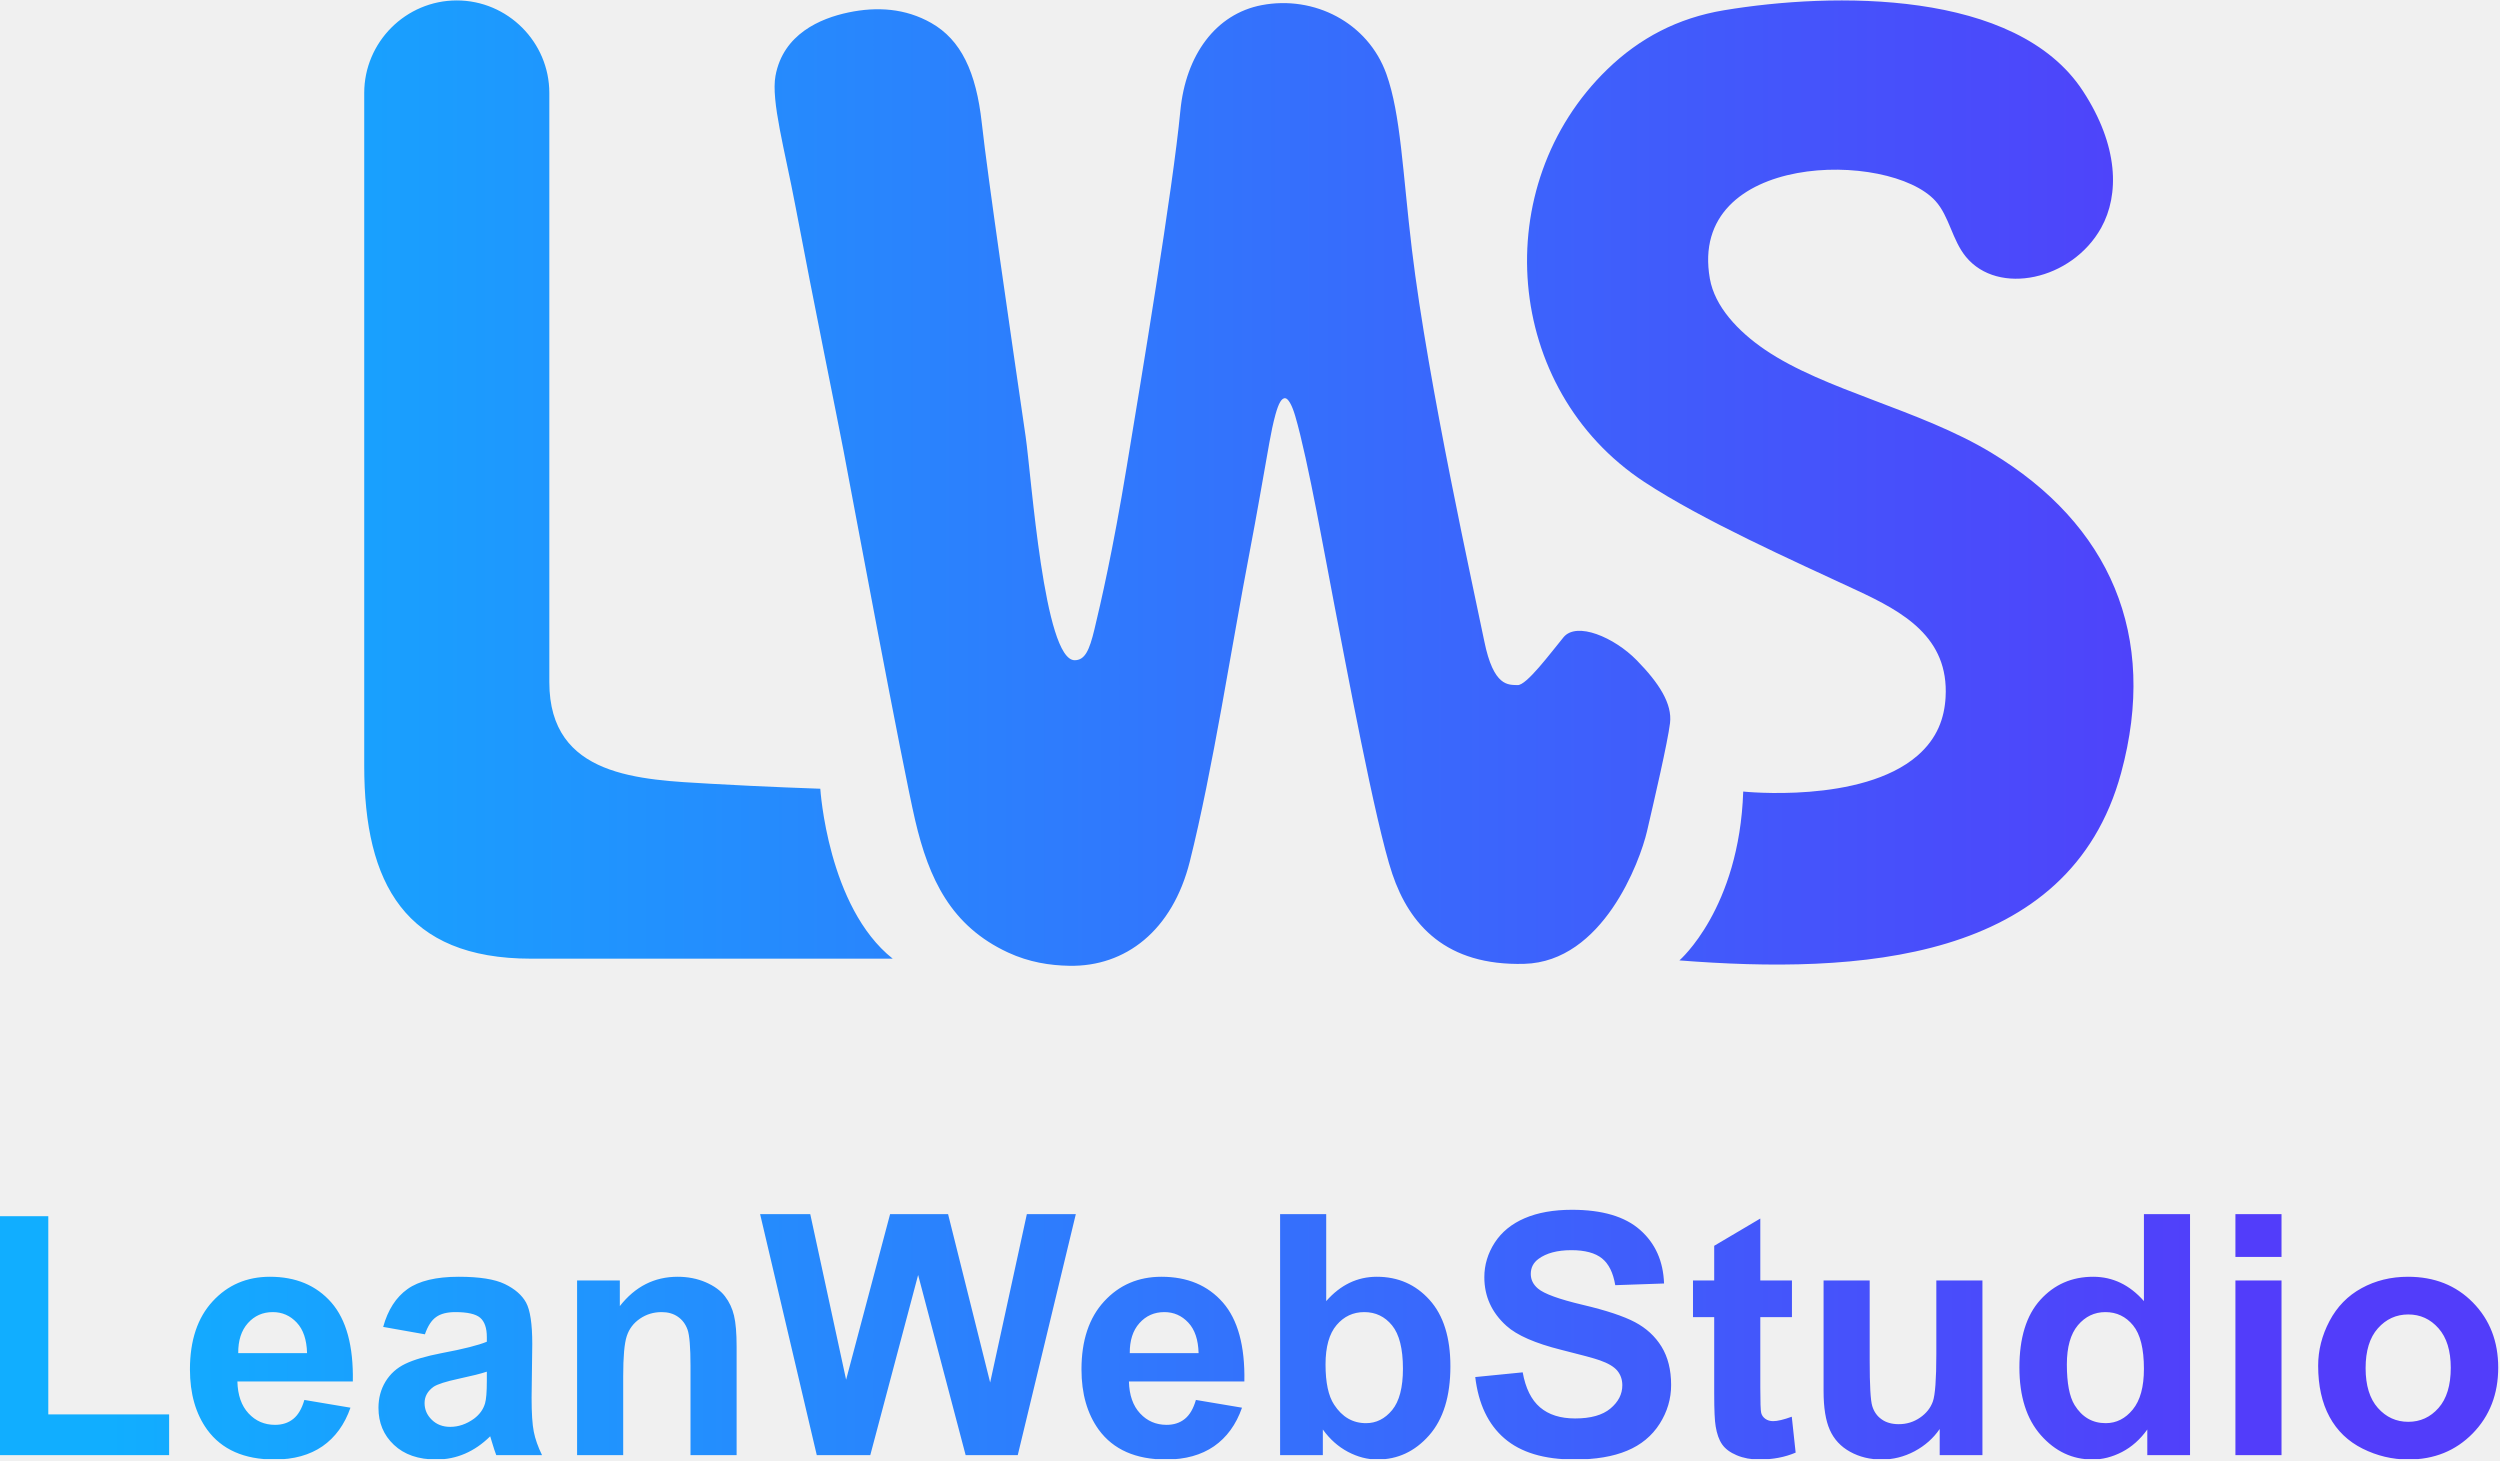
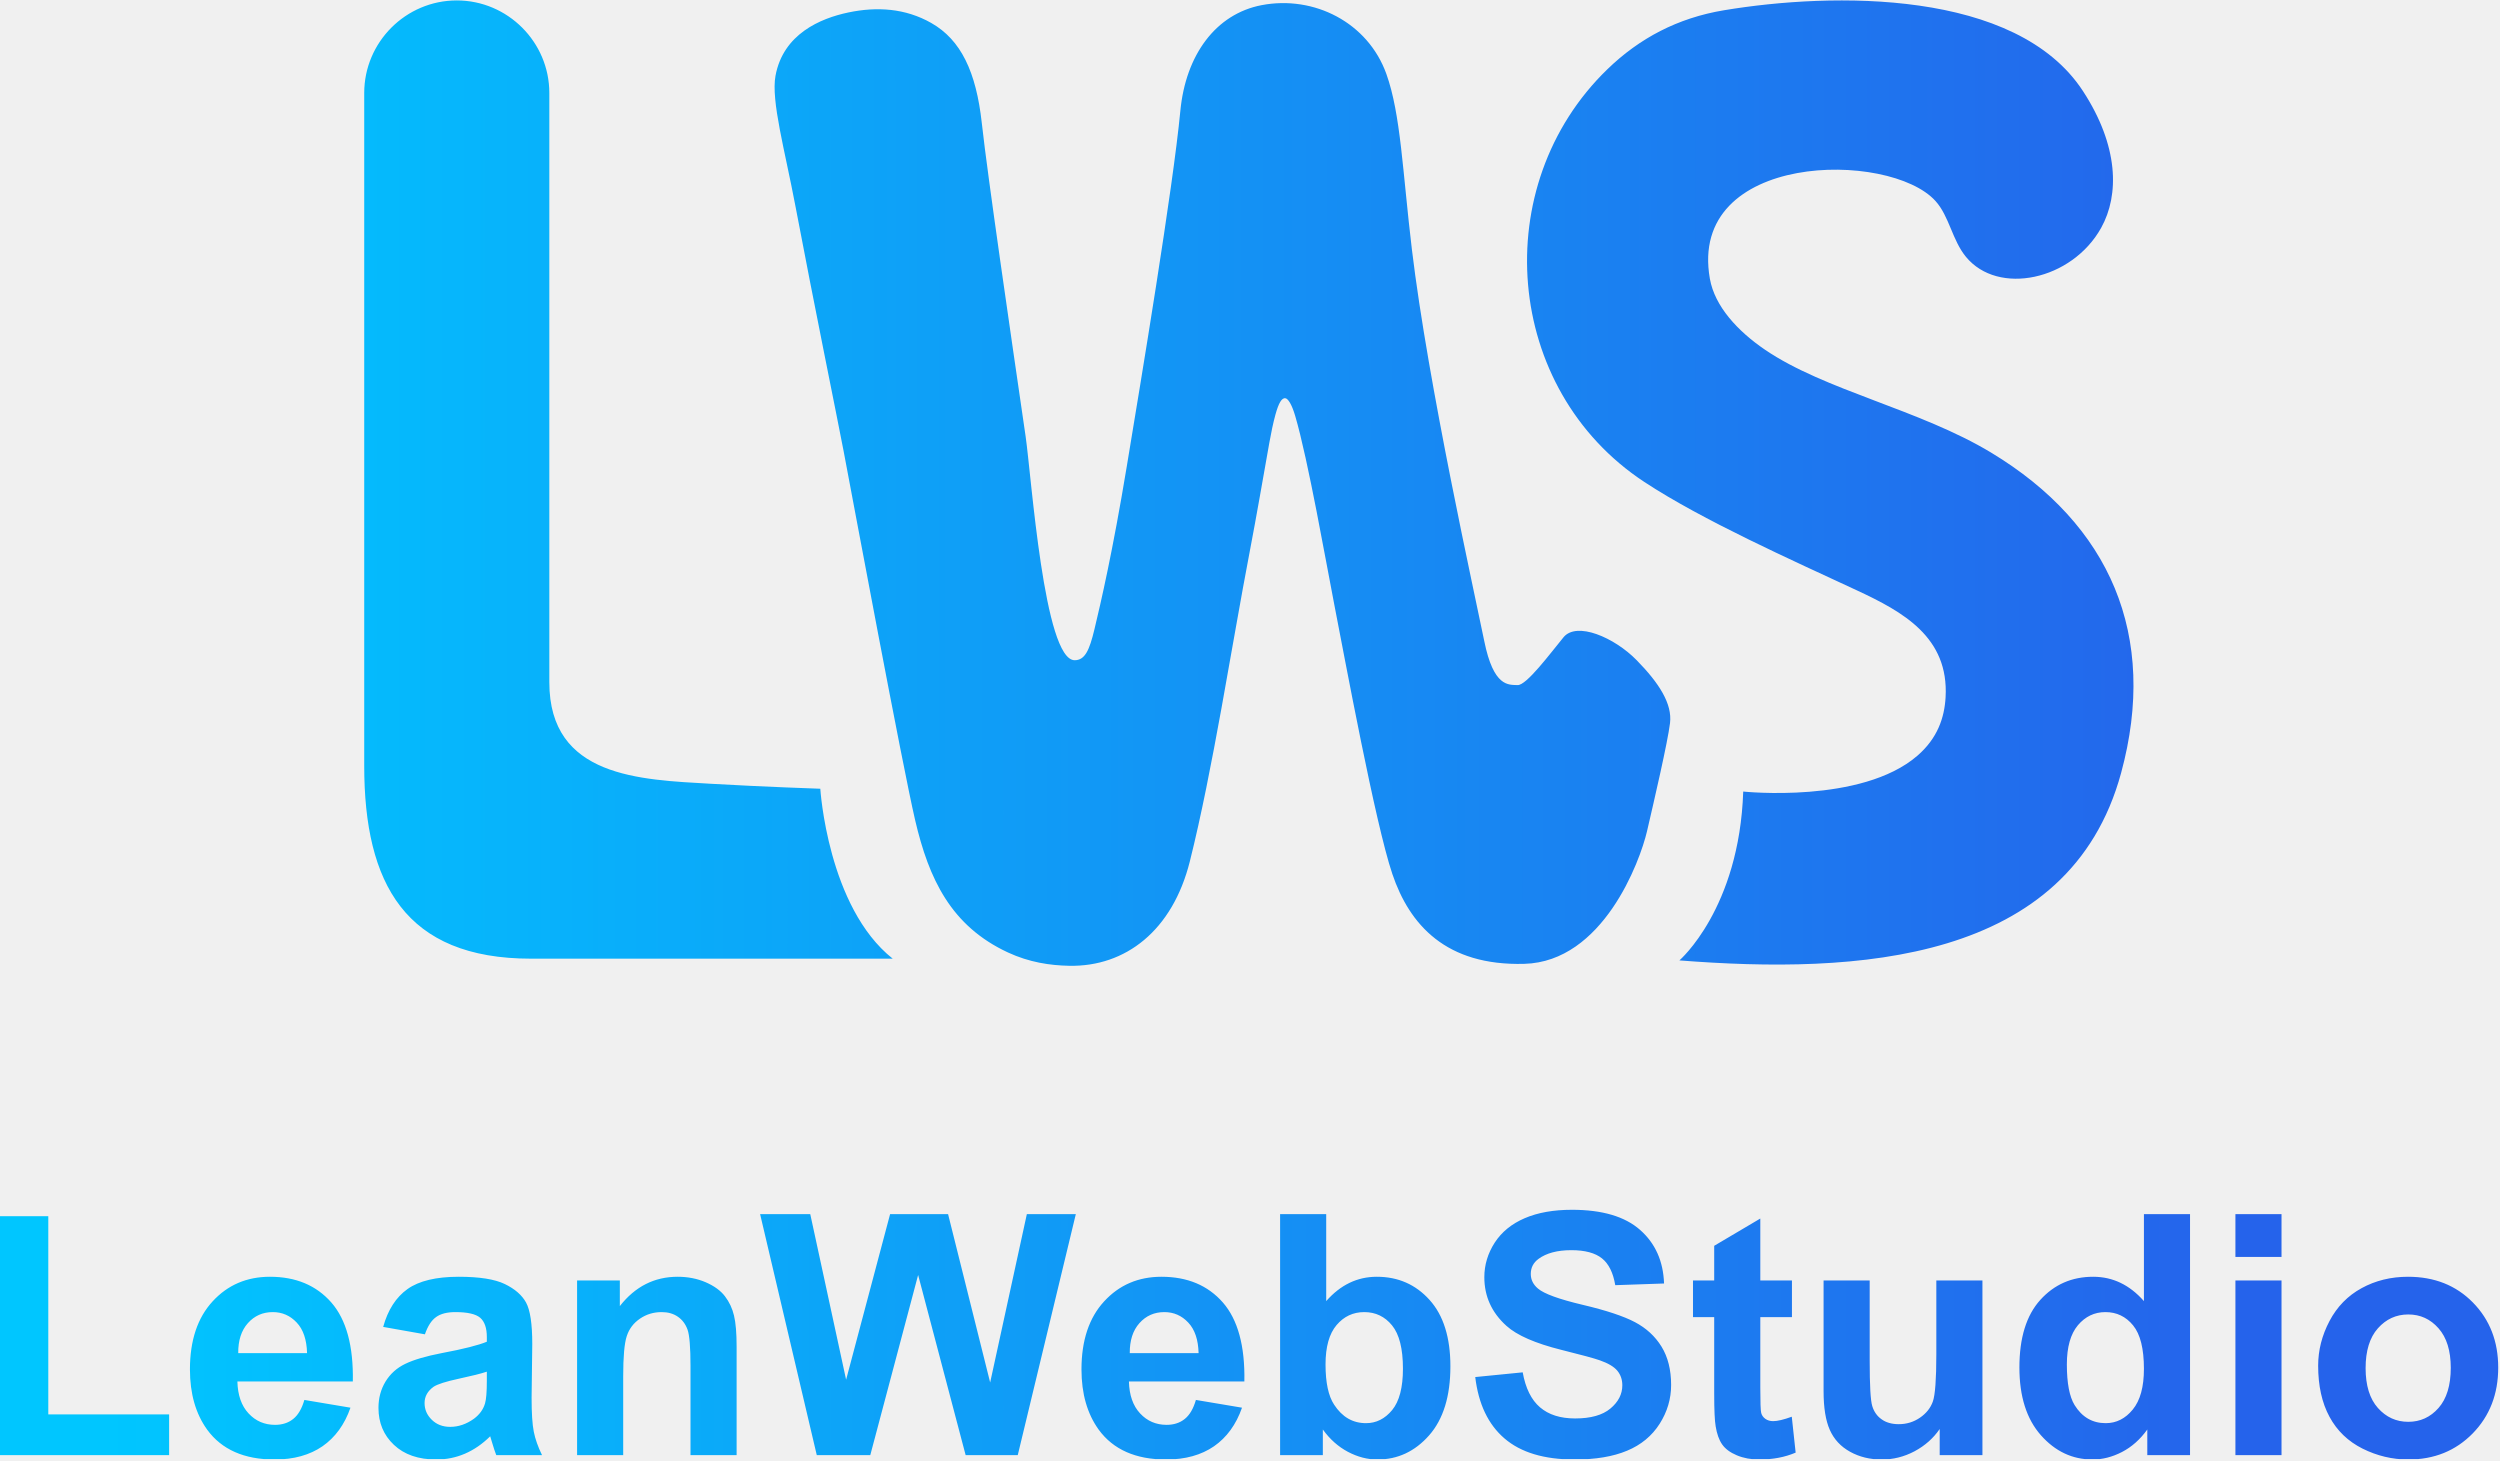
<svg xmlns="http://www.w3.org/2000/svg" width="1051" height="614" viewBox="0 0 1051 614" fill="none">
  <g clip-path="url(#clip0_2785_567)">
    <path fill-rule="evenodd" clip-rule="evenodd" d="M732.849 332.768C732.849 332.768 782.586 338.03 806.068 317.706C814.506 310.402 817.431 301.795 817.925 293.155C819.374 267.859 800.013 257.212 780.623 248.184C753.433 235.524 715.768 218.74 691.265 202.606C632.044 163.614 625.34 77.98 675.701 29.158C689.228 16.044 705.298 7.55 724.776 4.309C770.4 -3.284 847.688 -4.626 875.687 38.298C890.693 61.3 891.063 81.88 883.324 95.787C871.067 117.811 840.037 124.478 826.476 107.965C820.683 100.912 819.484 90.94 813.694 84.517C794.365 63.069 709.421 63.764 718.827 117.167C720.88 128.826 730.569 139.228 741.97 147.001C767.171 164.183 806.949 172.075 837.15 190.325C887.02 220.462 907.453 267.103 891.705 324.98C869.915 405.065 780.217 409.559 706.017 403.755C706.017 403.755 731.199 382.071 732.85 332.767L732.849 332.768ZM356.657 5.239C344.846 7.72 329.235 14.327 326.016 31.878C324.098 42.334 329.94 63.106 334.341 86.355C342.137 127.544 352.162 176.512 354.662 189.681C358.574 210.283 379.343 321.779 384.741 344.873C390.504 369.527 399.796 389.299 423.754 400.421C432.685 404.566 441.4 405.865 449.514 406.02C473.185 406.474 492.919 391.201 500.202 362.152C509.86 323.617 517.669 272.143 525.383 231.885C528.335 216.479 530.906 201.408 533.643 186.053C534.349 182.096 535.213 177.859 536.185 174.331C537.506 169.539 538.83 167.133 540.421 167.434C541.461 167.631 542.996 169.741 544.5 174.845C549.931 193.276 557.518 236.689 560.99 254.458C565.424 277.149 578.135 346.113 585.334 367.409C592.533 388.706 607.83 406.102 640.824 405.202C673.818 404.302 689.415 362.31 692.414 349.413C695.414 336.515 701.091 312.078 702.077 303.992C703.063 295.906 697.541 287.228 688.074 277.564C678.608 267.9 662.83 261.194 657.308 267.9C651.786 274.606 641.727 288.214 637.98 288.017C634.233 287.82 627.921 289.003 623.977 269.478C620.033 249.953 600.394 161.812 593.551 104.787C589.654 72.321 588.912 48.079 582.834 31.102C575.084 9.458 552.425 -2.047 530.401 2.163C511.128 5.848 498.457 23.096 496.215 46.628C493.086 79.493 479.714 159.663 473.715 195.959C467.715 232.255 462.85 253.051 460.107 264.543C457.967 273.504 456.072 277.508 451.832 277.559C438.918 277.714 433.629 200.368 431.16 183.389C424.924 140.511 415.225 74.265 412.751 51.749C410.382 30.191 403.973 16.741 391.491 9.653C380.597 3.466 368.649 2.72 356.657 5.239V5.239ZM192.029 0.181C213.429 0.181 230.938 17.69 230.938 39.09V185.436V286.81C230.938 326.86 269.166 327.778 298.858 329.498C321.222 330.793 344.857 331.584 344.857 331.584C344.857 331.584 347.95 381.355 375.297 403.027H223.246C170.39 403.027 153.12 371.486 153.12 321.981V39.09C153.12 17.69 170.629 0.181 192.03 0.181L192.029 0.181ZM-0.21 611.74V511.283H20.306V594.62H71.1V611.74H-0.21ZM127.955 588.536L147.339 591.79C144.863 598.888 140.925 604.288 135.572 608.014C130.195 611.716 123.475 613.579 115.433 613.579C102.675 613.579 93.219 609.405 87.112 601.057C82.278 594.36 79.849 585.918 79.849 575.707C79.849 563.539 83.032 553.988 89.376 547.103C95.719 540.194 103.761 536.75 113.476 536.75C124.371 536.75 132.978 540.358 139.298 547.575C145.594 554.79 148.612 565.85 148.33 580.754H99.799C99.94 586.507 101.497 590.988 104.492 594.195C107.463 597.402 111.188 599.006 115.622 599.006C118.664 599.006 121.211 598.18 123.262 596.53C125.338 594.879 126.894 592.214 127.955 588.536ZM129.087 568.868C128.945 563.232 127.507 558.941 124.748 556.017C121.989 553.069 118.64 551.607 114.678 551.607C110.458 551.607 106.968 553.163 104.208 556.252C101.449 559.341 100.105 563.563 100.152 568.868H129.087ZM178.631 560.945L161.087 557.832C163.067 550.664 166.487 545.358 171.321 541.915C176.155 538.472 183.347 536.75 192.874 536.75C201.529 536.75 207.99 537.764 212.235 539.816C216.456 541.868 219.451 544.462 221.172 547.621C222.894 550.781 223.766 556.559 223.766 565.001L223.483 587.639C223.483 594.077 223.79 598.84 224.403 601.906C225.016 604.972 226.172 608.25 227.869 611.74H208.627C208.131 610.466 207.495 608.58 206.764 606.08C206.457 604.925 206.221 604.17 206.08 603.816C202.779 607.07 199.241 609.499 195.468 611.127C191.695 612.754 187.686 613.579 183.418 613.579C175.895 613.579 169.953 611.527 165.614 607.424C161.275 603.345 159.106 598.157 159.106 591.884C159.106 587.757 160.096 584.055 162.077 580.801C164.058 577.57 166.817 575.07 170.401 573.349C173.962 571.627 179.103 570.118 185.824 568.821C194.879 567.123 201.175 565.52 204.665 564.058V562.1C204.665 558.328 203.745 555.639 201.906 554.012C200.043 552.409 196.553 551.607 191.436 551.607C187.969 551.607 185.281 552.291 183.347 553.682C181.39 555.05 179.834 557.478 178.631 560.945ZM204.665 576.651C202.189 577.476 198.251 578.466 192.851 579.622C187.474 580.777 183.937 581.909 182.286 582.994C179.763 584.81 178.49 587.073 178.49 589.832C178.49 592.568 179.503 594.903 181.532 596.883C183.56 598.864 186.13 599.854 189.266 599.854C192.756 599.854 196.105 598.699 199.288 596.412C201.623 594.643 203.18 592.521 203.91 589.974C204.406 588.323 204.665 585.163 204.665 580.518V576.651ZM309.673 611.74H290.289V574.316C290.289 566.392 289.865 561.275 289.039 558.964C288.19 556.63 286.846 554.837 284.959 553.541C283.073 552.243 280.809 551.607 278.168 551.607C274.772 551.607 271.73 552.526 269.042 554.366C266.33 556.205 264.491 558.658 263.5 561.676C262.486 564.718 261.991 570.33 261.991 578.537V611.74H242.607V538.307H260.576V549.084C267.014 540.854 275.102 536.75 284.889 536.75C289.18 536.75 293.119 537.529 296.679 539.062C300.264 540.618 302.952 542.575 304.768 544.957C306.607 547.362 307.881 550.074 308.588 553.116C309.319 556.158 309.673 560.497 309.673 566.157V611.74ZM343.371 611.74L319.553 510.434H340.635L355.704 580.023L374.192 510.434H398.575L416.261 581.202L431.683 510.434H452.27L427.863 611.74H405.956L385.982 535.996L365.867 611.74H343.371ZM502.757 588.536L522.141 591.79C519.665 598.888 515.727 604.288 510.374 608.014C504.998 611.716 498.277 613.579 490.236 613.579C477.478 613.579 468.022 609.405 461.914 601.057C457.08 594.36 454.651 585.918 454.651 575.707C454.651 563.539 457.835 553.988 464.178 547.103C470.522 540.194 478.563 536.75 488.278 536.75C499.173 536.75 507.78 540.358 514.1 547.575C520.396 554.79 523.415 565.85 523.132 580.754H474.601C474.743 586.507 476.299 590.988 479.294 594.195C482.265 597.402 485.991 599.006 490.424 599.006C493.467 599.006 496.013 598.18 498.065 596.53C500.14 594.879 501.696 592.214 502.757 588.536ZM503.889 568.868C503.748 563.232 502.309 558.941 499.55 556.017C496.791 553.069 493.443 551.607 489.481 551.607C485.26 551.607 481.77 553.163 479.011 556.252C476.252 559.341 474.908 563.563 474.955 568.868H503.889ZM538.153 611.74V510.434H557.537V546.985C563.527 540.17 570.601 536.751 578.807 536.751C587.745 536.751 595.126 539.982 600.974 546.466C606.822 552.951 609.747 562.266 609.747 574.41C609.747 586.956 606.775 596.624 600.809 603.416C594.843 610.184 587.58 613.579 579.067 613.579C574.87 613.579 570.743 612.495 566.663 610.349C562.583 608.179 559.07 605.066 556.122 600.963V611.74H538.153V611.74ZM557.254 573.608C557.254 581.225 558.457 586.885 560.862 590.516C564.234 595.704 568.691 598.298 574.28 598.298C578.572 598.298 582.227 596.459 585.269 592.78C588.287 589.101 589.796 583.3 589.796 575.401C589.796 566.982 588.264 560.922 585.222 557.196C582.18 553.47 578.289 551.607 573.525 551.607C568.856 551.607 564.989 553.423 561.9 557.054C558.81 560.686 557.254 566.204 557.254 573.608ZM620.193 578.914L640.143 576.933C641.345 583.607 643.751 588.488 647.406 591.625C651.061 594.761 655.99 596.317 662.191 596.317C668.747 596.317 673.699 594.926 677.024 592.143C680.349 589.361 682.023 586.106 682.023 582.381C682.023 579.975 681.316 577.947 679.925 576.249C678.533 574.575 676.081 573.113 672.591 571.887C670.209 571.038 664.785 569.576 656.296 567.454C645.378 564.718 637.714 561.369 633.304 557.384C627.102 551.796 624.013 544.98 624.013 536.939C624.013 531.775 625.475 526.917 628.376 522.413C631.299 517.909 635.497 514.49 640.992 512.131C646.486 509.773 653.089 508.594 660.871 508.594C673.534 508.594 683.085 511.4 689.475 517.036C695.889 522.672 699.238 530.171 699.568 539.58L679.052 540.288C678.18 535.053 676.317 531.303 673.463 529.016C670.61 526.728 666.318 525.573 660.611 525.573C654.716 525.573 650.094 526.799 646.769 529.251C644.623 530.832 643.538 532.93 643.538 535.572C643.538 537.977 644.552 540.028 646.58 541.726C649.151 543.919 655.4 546.183 665.328 548.541C675.255 550.876 682.589 553.328 687.329 555.828C692.093 558.351 695.819 561.77 698.507 566.133C701.195 570.495 702.539 575.872 702.539 582.263C702.539 588.064 700.936 593.511 697.705 598.581C694.474 603.651 689.923 607.424 684.028 609.877C678.132 612.353 670.775 613.579 661.979 613.579C649.174 613.579 639.341 610.631 632.479 604.712C625.617 598.817 621.537 590.21 620.193 578.914ZM753.334 538.307V553.729H740.034V583.465C740.034 589.502 740.152 593.016 740.411 594.006C740.67 594.997 741.236 595.822 742.156 596.482C743.052 597.119 744.137 597.449 745.434 597.449C747.25 597.449 749.844 596.836 753.263 595.586L754.89 610.678C750.386 612.612 745.292 613.579 739.586 613.579C736.096 613.579 732.959 612.99 730.153 611.81C727.347 610.631 725.295 609.098 723.998 607.236C722.678 605.349 721.782 602.826 721.263 599.619C720.862 597.355 720.65 592.78 720.65 585.871V553.729H711.736V538.307H720.65V523.734L740.034 512.273V538.307H753.334ZM815.447 611.74V600.751C812.759 604.665 809.245 607.778 804.883 610.112C800.52 612.423 795.922 613.579 791.087 613.579C786.135 613.579 781.702 612.494 777.787 610.325C773.849 608.155 771.019 605.09 769.274 601.175C767.506 597.237 766.633 591.813 766.633 584.88V538.307H786.017V572.123C786.017 582.475 786.371 588.795 787.102 591.129C787.81 593.464 789.107 595.327 791.017 596.671C792.903 598.039 795.308 598.723 798.233 598.723C801.557 598.723 804.529 597.803 807.17 595.987C809.811 594.171 811.603 591.908 812.57 589.196C813.537 586.484 814.032 579.881 814.032 569.34V538.307H833.416V611.74H815.447ZM920.691 611.74H902.722V600.963C899.727 605.16 896.166 608.297 892.086 610.419C888.007 612.518 883.88 613.579 879.73 613.579C871.264 613.579 864.025 610.183 857.988 603.368C851.974 596.553 848.956 587.073 848.956 574.882C848.956 562.431 851.88 552.951 857.752 546.466C863.624 539.981 871.028 536.75 879.989 536.75C888.195 536.75 895.317 540.17 901.307 546.985V510.434H920.691V611.739V611.74ZM868.906 573.608C868.906 581.461 869.991 587.144 872.137 590.658C875.273 595.751 879.636 598.298 885.248 598.298C889.705 598.298 893.502 596.388 896.614 592.568C899.751 588.748 901.307 583.065 901.307 575.471C901.307 567.005 899.798 560.922 896.756 557.196C893.714 553.47 889.846 551.607 885.107 551.607C880.508 551.607 876.664 553.446 873.552 557.125C870.463 560.804 868.906 566.298 868.906 573.608ZM939.768 528.403V510.434H959.152V528.403H939.768ZM939.768 611.74V538.307H959.152V611.74H939.768ZM974.551 574.127C974.551 567.666 976.131 561.417 979.315 555.38C982.498 549.32 987.002 544.721 992.827 541.538C998.651 538.354 1005.14 536.75 1012.33 536.75C1023.44 536.75 1032.51 540.358 1039.61 547.575C1046.71 554.814 1050.25 563.916 1050.25 574.952C1050.25 586.083 1046.66 595.303 1039.52 602.614C1032.35 609.924 1023.34 613.579 1012.47 613.579C1005.75 613.579 999.335 612.046 993.227 609.004C987.143 605.962 982.498 601.505 979.315 595.61C976.131 589.738 974.551 582.569 974.551 574.127ZM994.501 575.165C994.501 582.451 996.222 588.04 999.665 591.908C1003.13 595.799 1007.38 597.732 1012.45 597.732C1017.49 597.732 1021.74 595.799 1025.16 591.908C1028.58 588.04 1030.3 582.404 1030.3 575.023C1030.3 567.831 1028.58 562.289 1025.16 558.422C1021.74 554.531 1017.49 552.597 1012.45 552.597C1007.38 552.597 1003.13 554.531 999.665 558.422C996.222 562.289 994.501 567.878 994.501 575.165Z" fill="url(#paint0_linear_2785_567)" />
  </g>
  <defs>
    <linearGradient id="paint0_linear_2785_567" x1="943.921" y1="207.59" x2="45.071" y2="207.59" gradientUnits="userSpaceOnUse">
-       <stop stop-color="#523DFA" />
-       <stop offset="1" stop-color="#11AEFF" />
+       <stop stop-color="#2563EB" />
+       <stop offset="1" stop-color="#00C6FF" />
    </linearGradient>
    <clipPath id="clip0_2785_567">
      <rect width="1050.46" height="613.398" fill="white" />
    </clipPath>
  </defs>
</svg>
